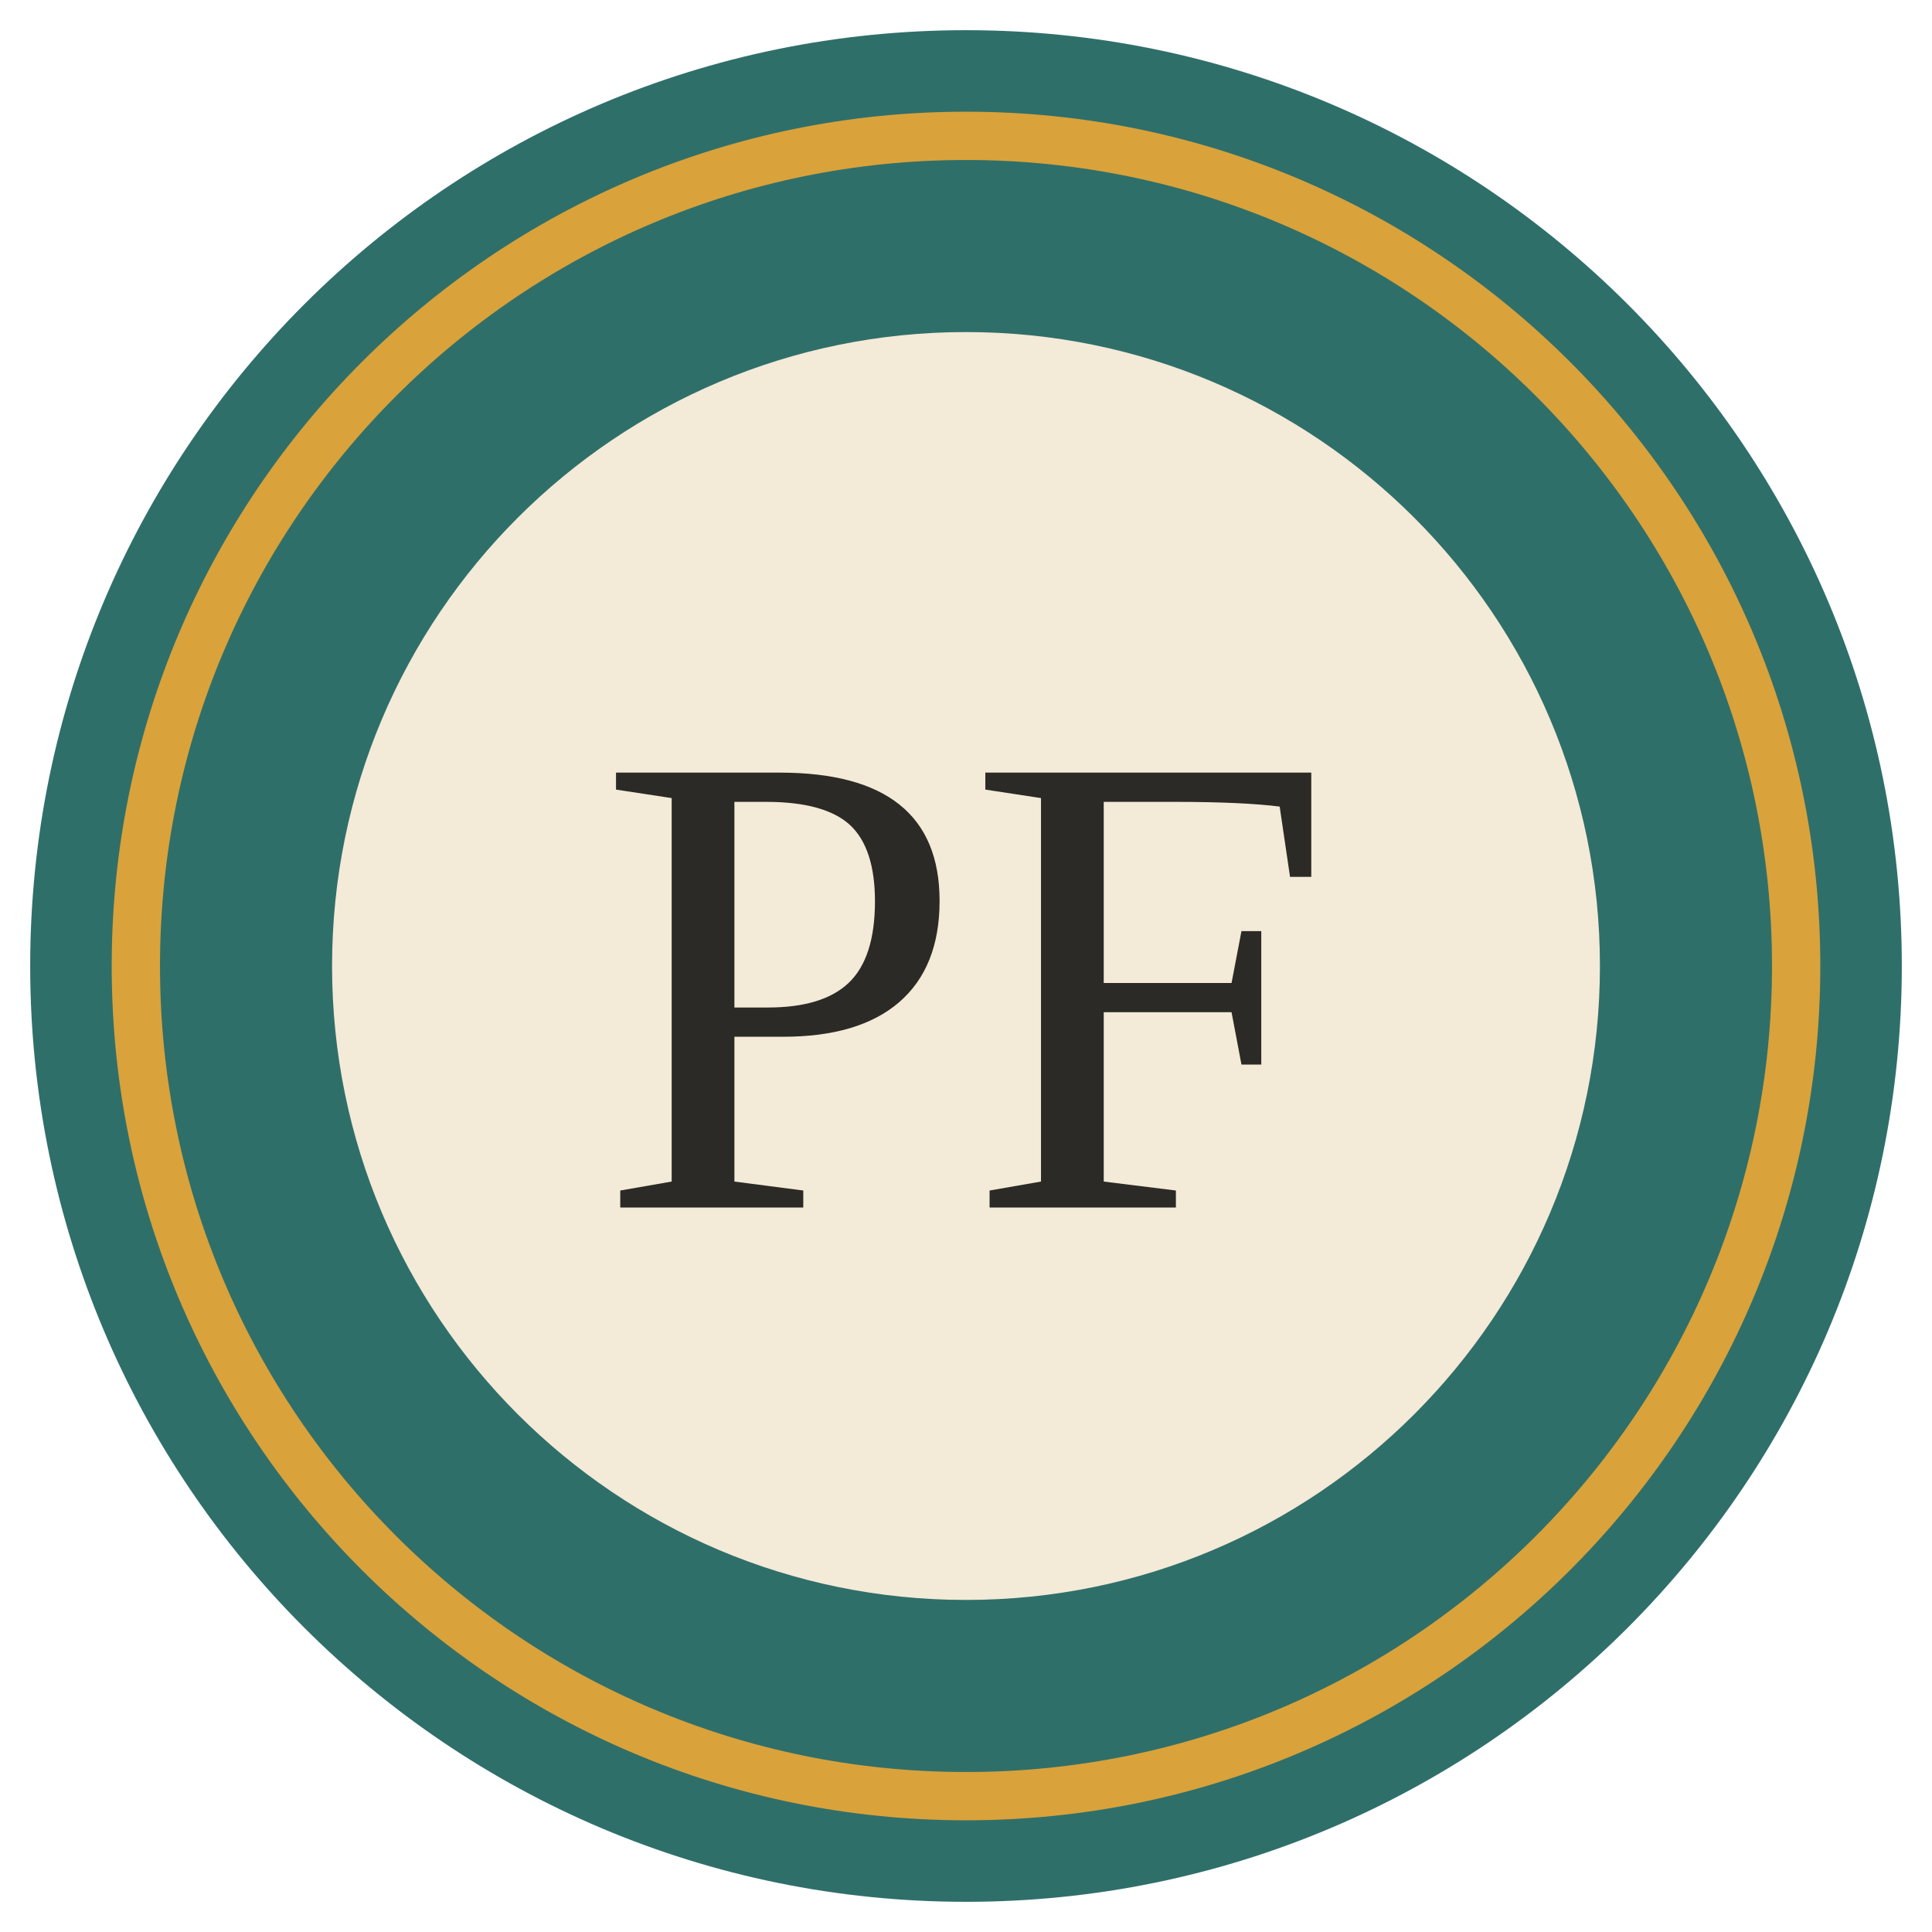
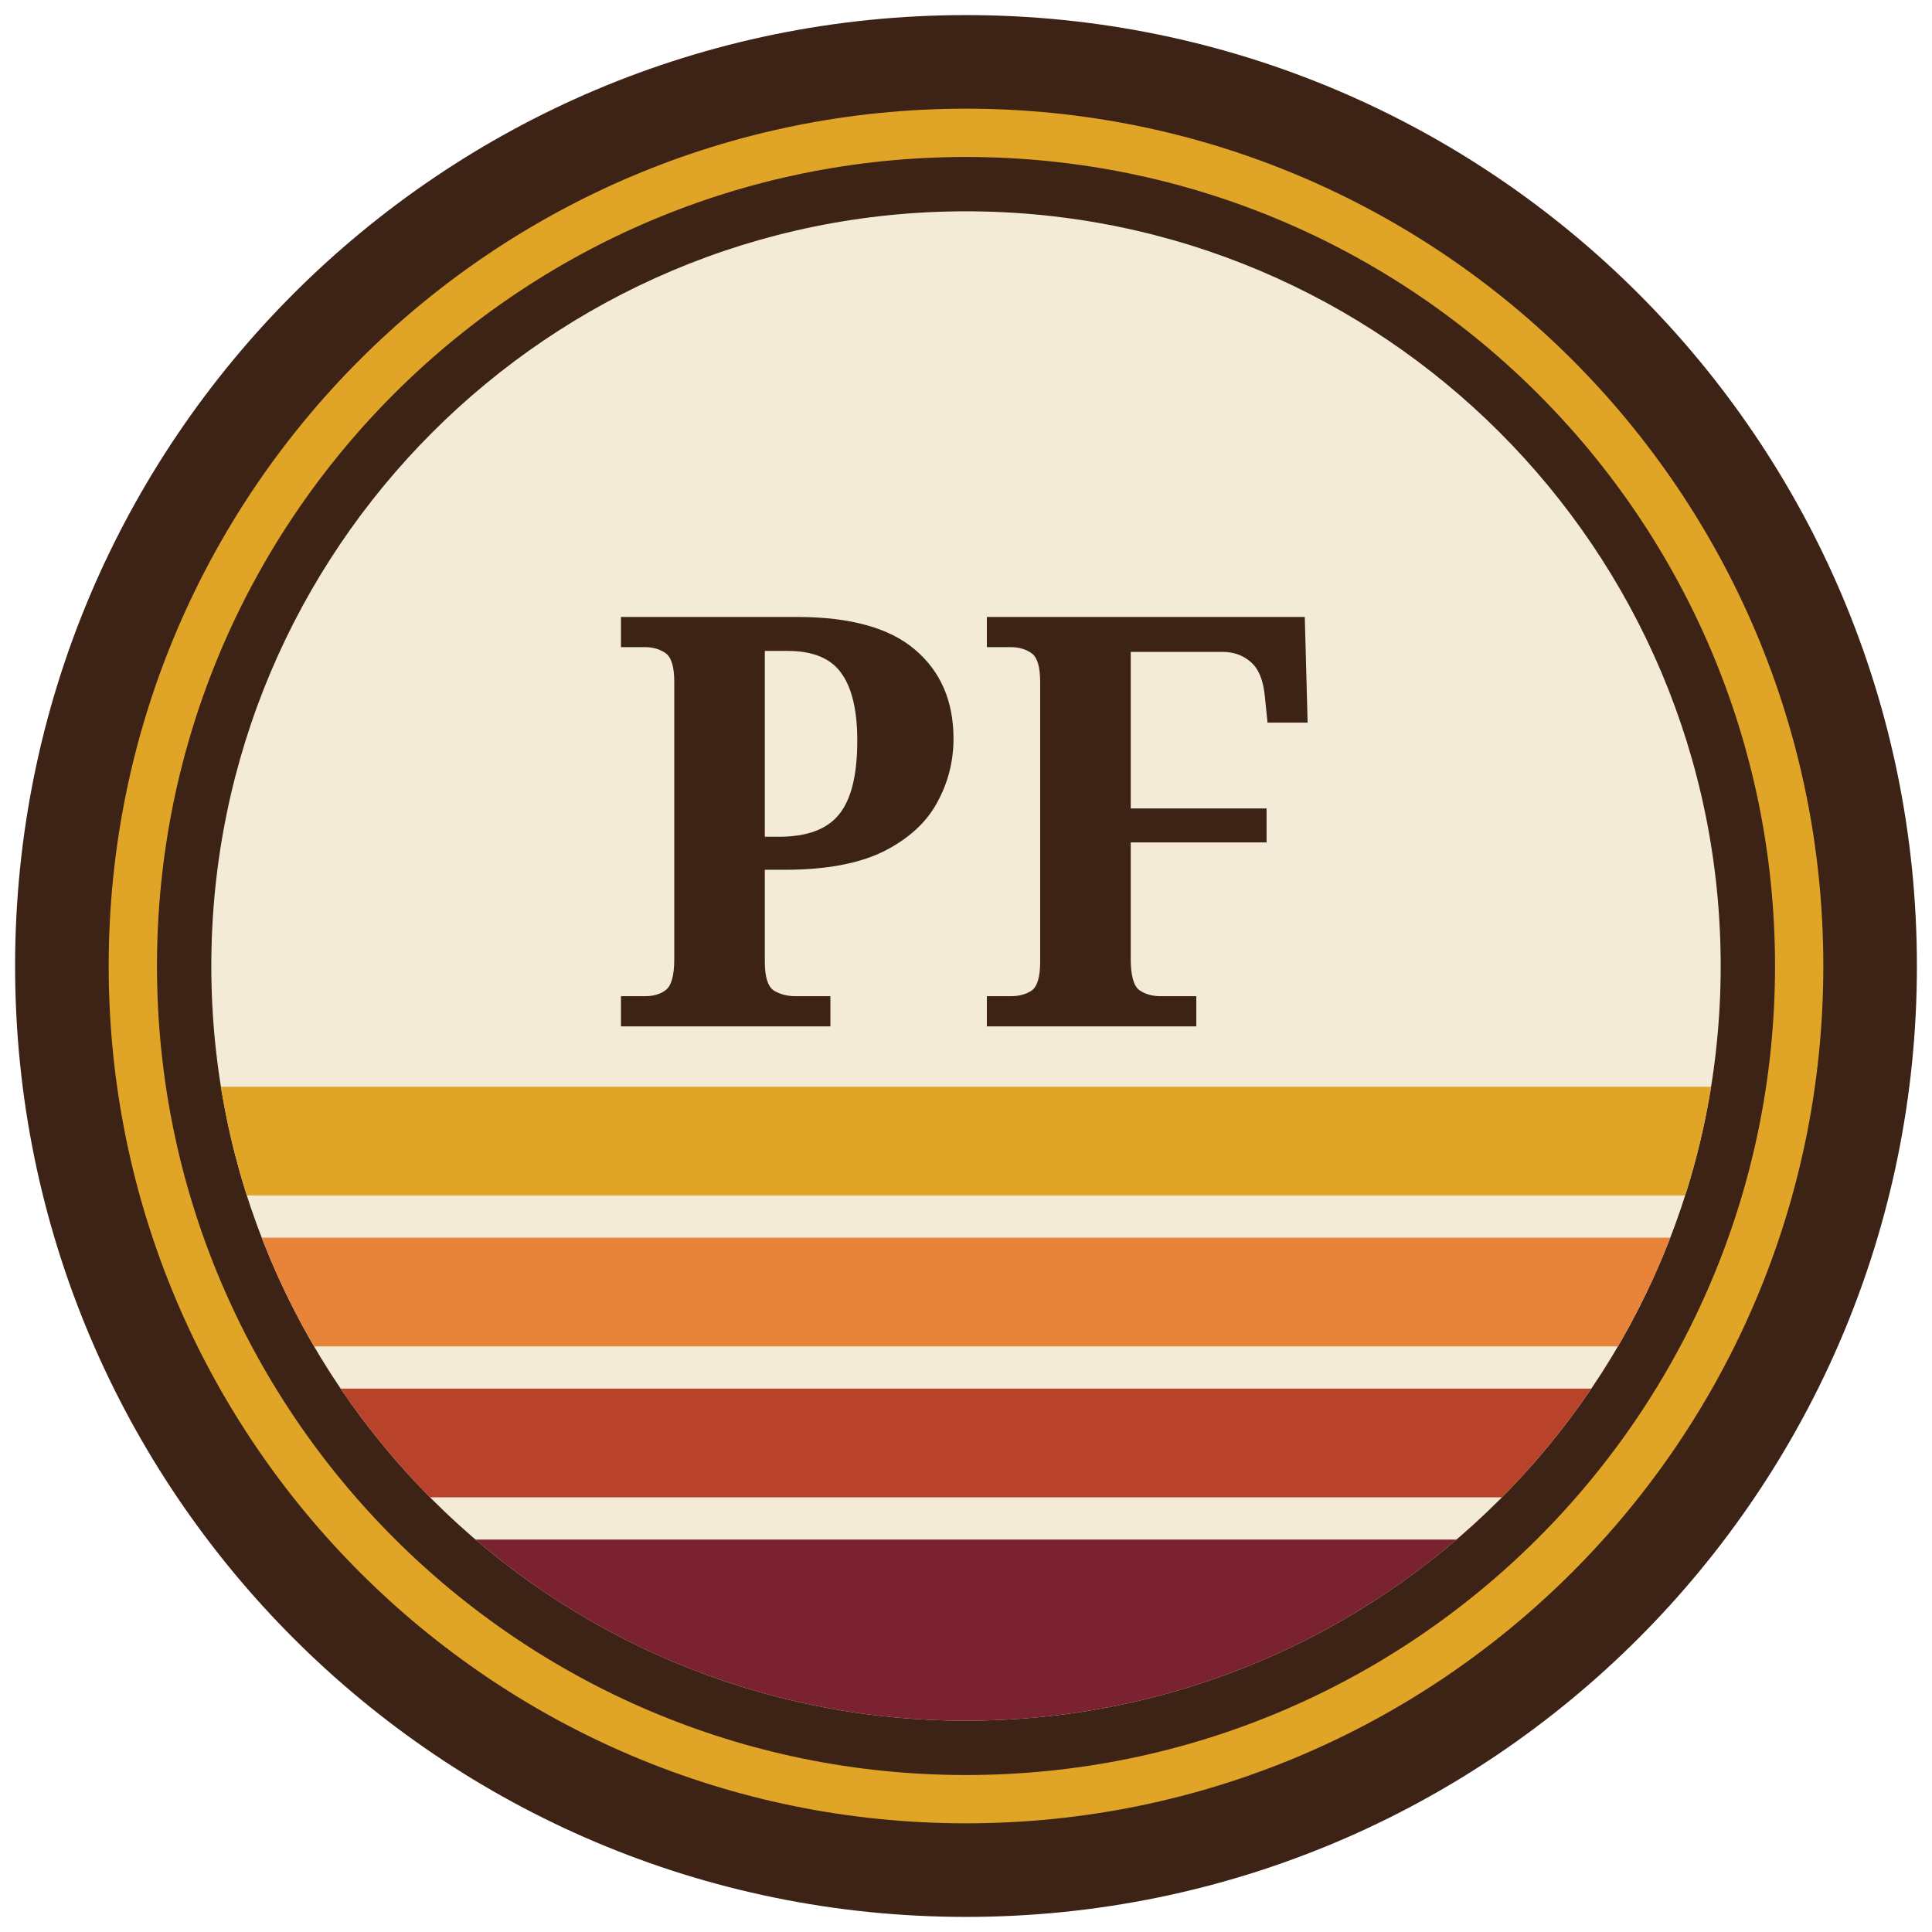
<svg xmlns="http://www.w3.org/2000/svg" viewBox="0 0 64 64" width="64" height="64">
-   <circle cx="32" cy="32" r="31" fill="#2f6f6a" />
-   <circle cx="32" cy="32" r="27.5" fill="none" stroke="#d9a23a" stroke-width="1.6" />
-   <circle cx="32" cy="32" r="21" fill="#f3ead7" />
-   <text x="32" y="40" text-anchor="middle" font-family="Georgia, 'Times New Roman', serif" font-size="22" fill="#2b2a26">PF</text>
+   <defs>
+     <clipPath id="sun">
+       <circle cx="32" cy="32" r="25" />
+     </clipPath>
+   </defs>
+   <circle cx="32" cy="32" r="31.5" fill="#3d2216" />
+   <circle cx="32" cy="32" r="27.6" fill="none" stroke="#e0a526" stroke-width="1.6" />
+   <g clip-path="url(#sun)">
+     <rect width="64" height="64" fill="#f3ead7" />
+     <rect y="36" width="64" height="3.6" fill="#e0a526" />
+     <rect y="41" width="64" height="3.6" fill="#e8833a" />
+     <rect y="46" width="64" height="3.6" fill="#b8432a" />
+     <rect y="51" width="64" height="13" fill="#7a2230" />
+   </g>
+   <text x="32" y="34" text-anchor="middle" font-family="'Cooper Black', Georgia, serif" font-weight="700" font-size="19" fill="#3d2216">PF</text>
</svg>
